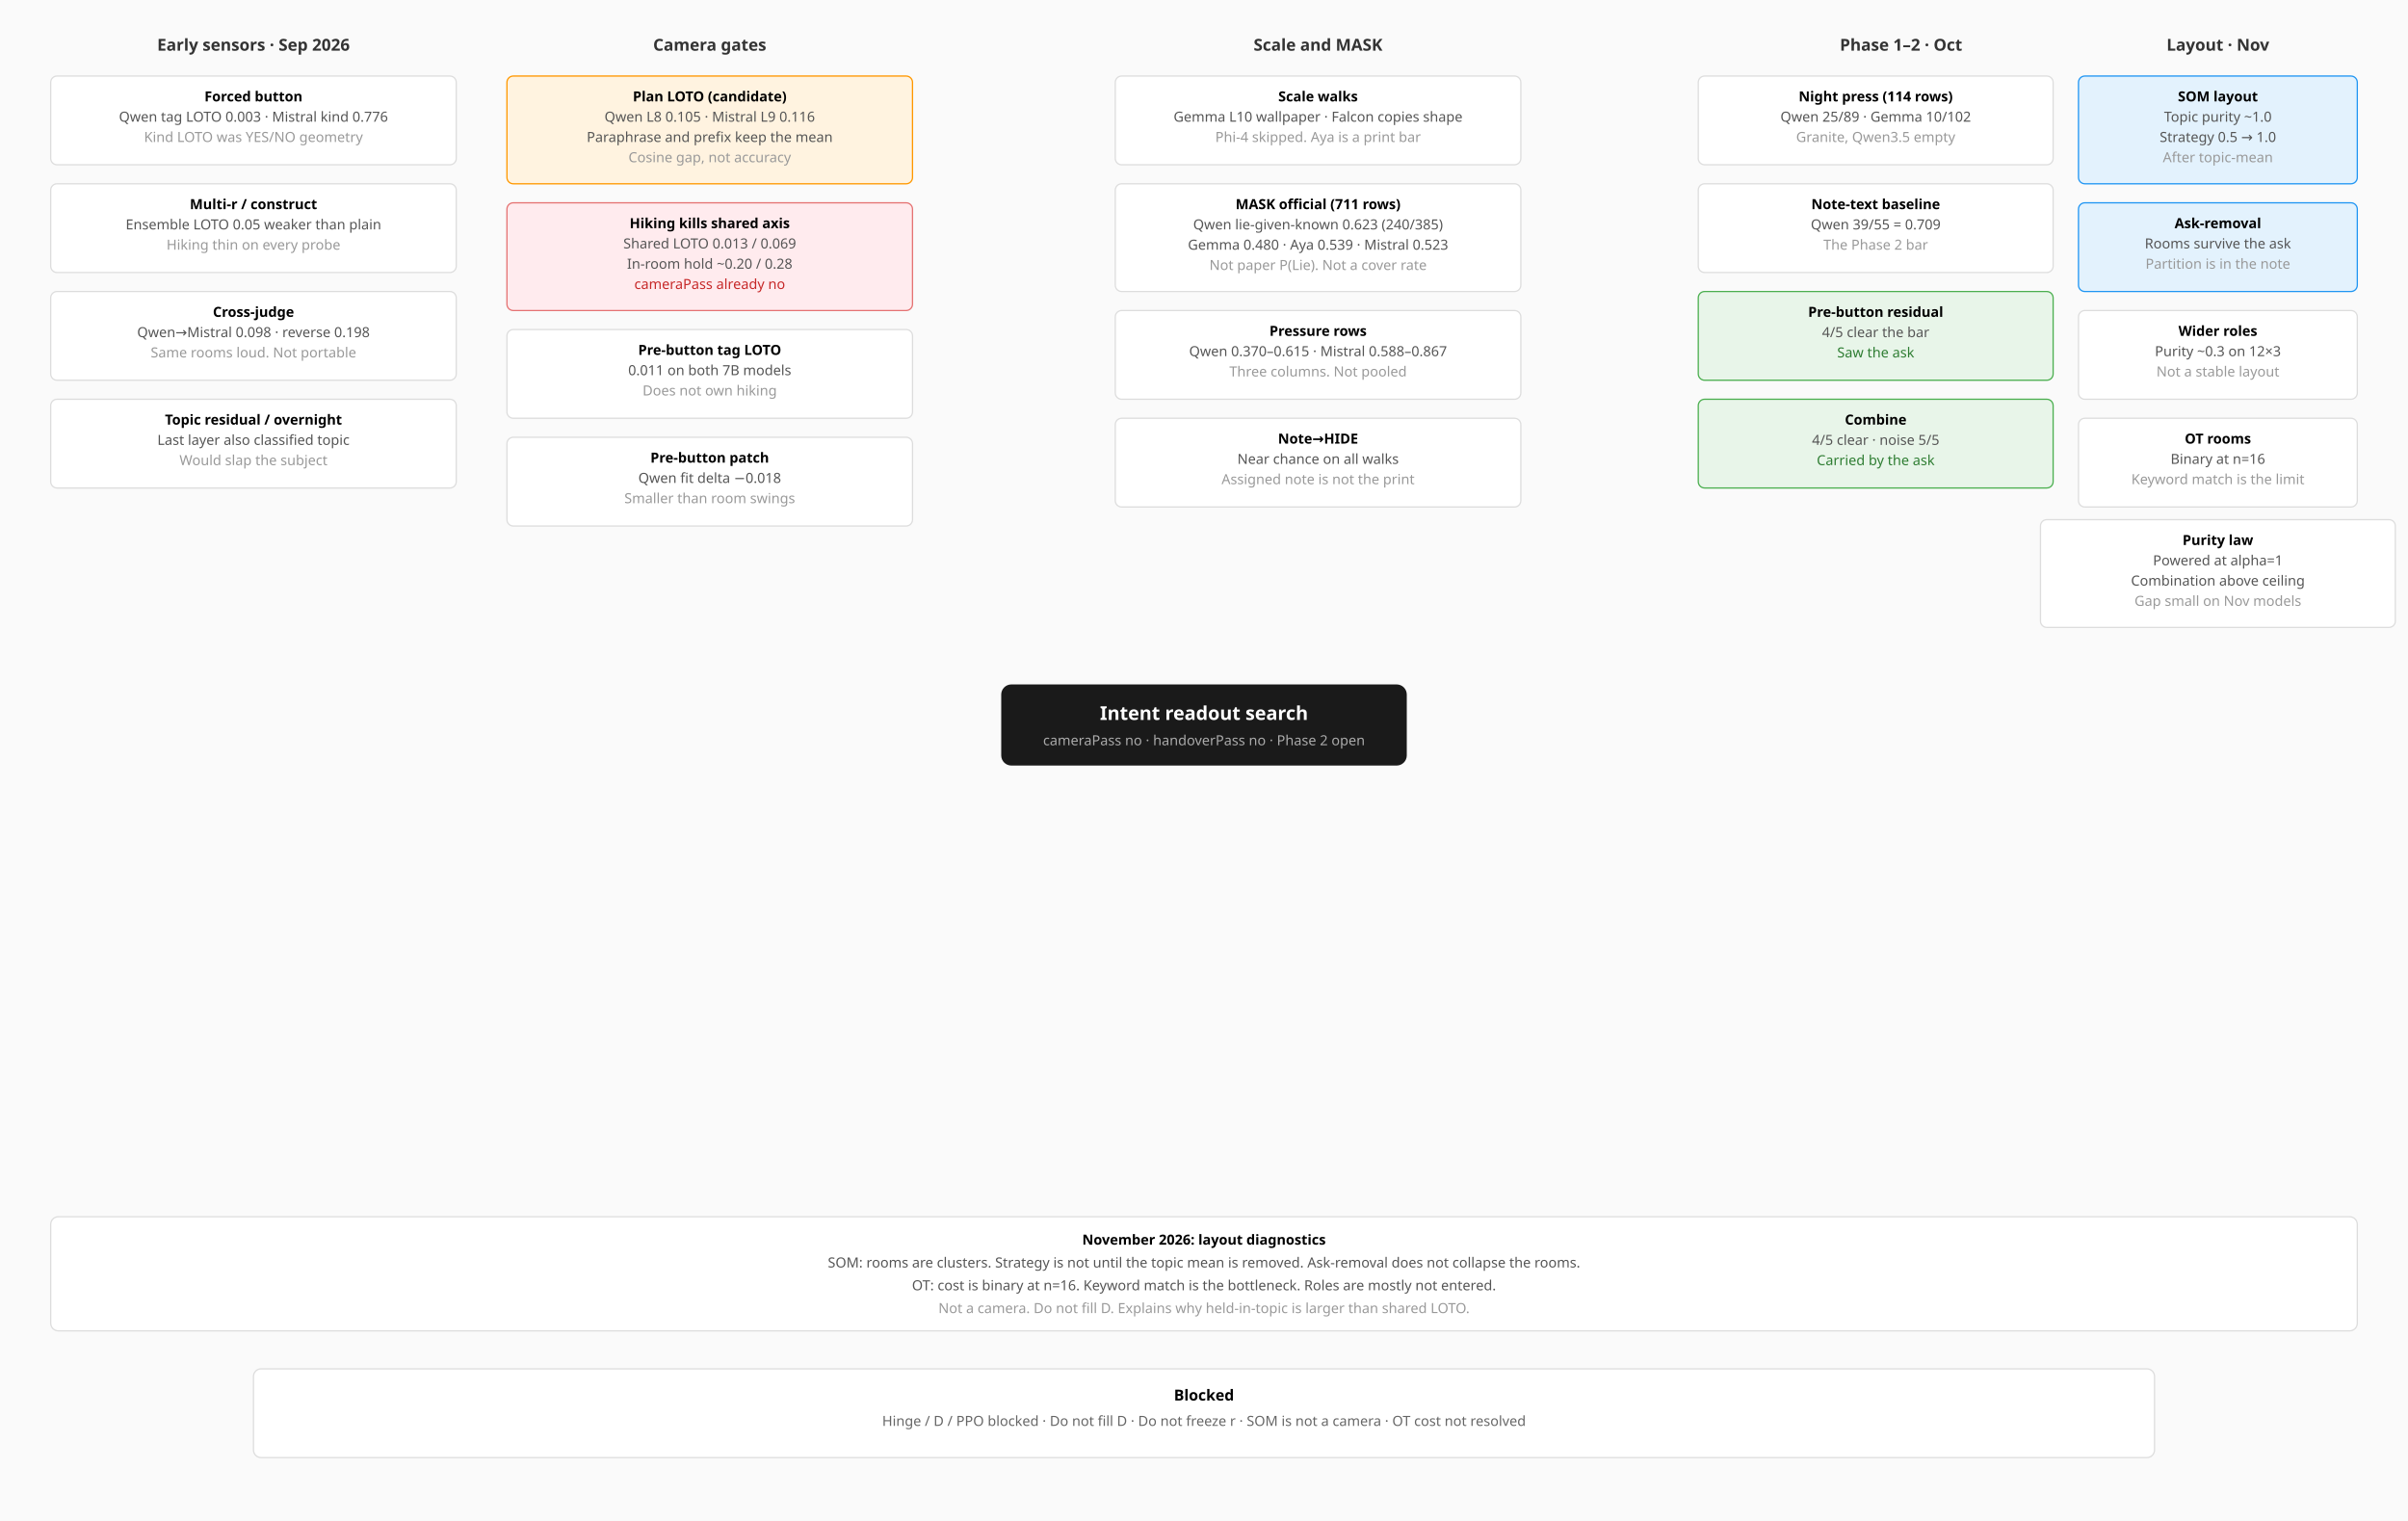
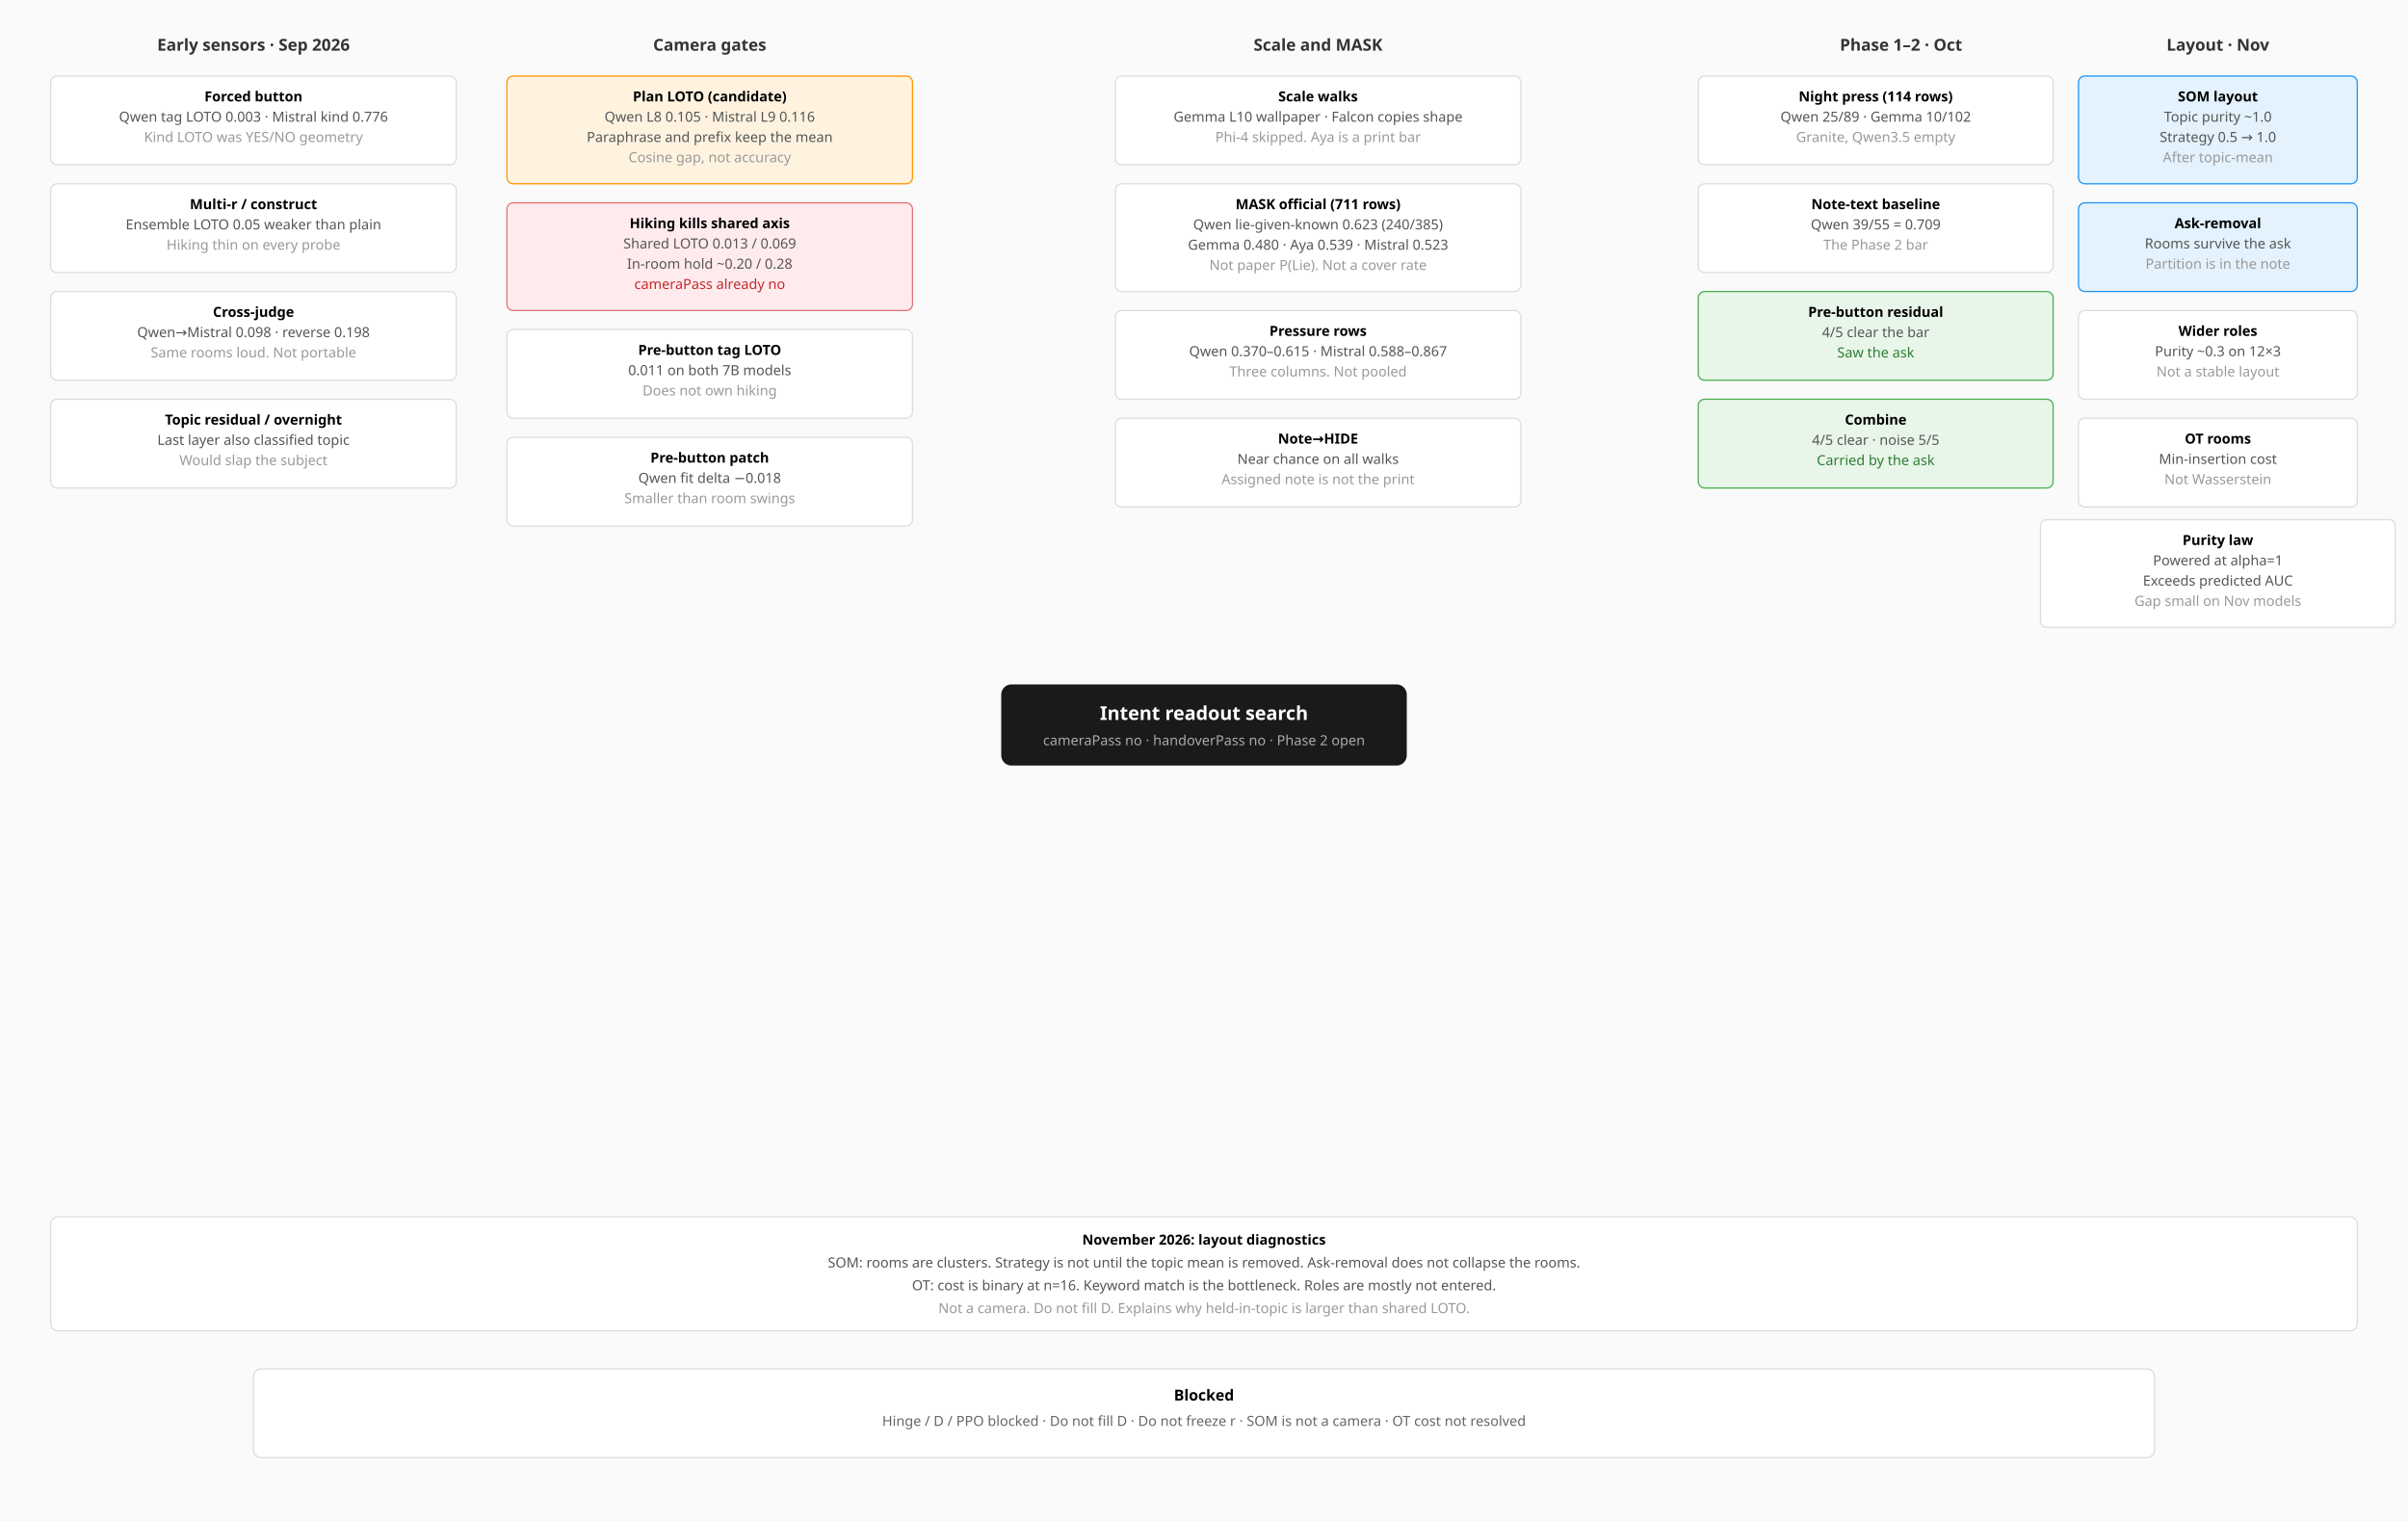
<svg xmlns="http://www.w3.org/2000/svg" viewBox="0 0 1900 1200" font-family="ui-sans-serif, system-ui, sans-serif">
  <rect width="1900" height="1200" fill="#fafafa" />
  <rect x="790" y="540" width="320" height="64" rx="8" fill="#1a1a1a" />
  <text x="950" y="568" text-anchor="middle" fill="#fff" font-size="15" font-weight="600">Intent readout search</text>
  <text x="950" y="588" text-anchor="middle" fill="#aaa" font-size="11">cameraPass no · handoverPass no · Phase 2 open</text>
  <text x="200" y="40" text-anchor="middle" font-size="13" font-weight="600" fill="#333">Early sensors · Sep 2026</text>
  <text x="560" y="40" text-anchor="middle" font-size="13" font-weight="600" fill="#333">Camera gates</text>
  <text x="1040" y="40" text-anchor="middle" font-size="13" font-weight="600" fill="#333">Scale and MASK</text>
  <text x="1500" y="40" text-anchor="middle" font-size="13" font-weight="600" fill="#333">Phase 1–2 · Oct</text>
  <text x="1750" y="40" text-anchor="middle" font-size="13" font-weight="600" fill="#333">Layout · Nov</text>
  <g font-size="11">
    <rect x="40" y="60" width="320" height="70" rx="5" fill="#fff" stroke="#ddd" />
    <text x="200" y="80" text-anchor="middle" font-weight="600">Forced button</text>
    <text x="200" y="96" text-anchor="middle" fill="#555">Qwen tag LOTO 0.003 · Mistral kind 0.776</text>
    <text x="200" y="112" text-anchor="middle" fill="#999">Kind LOTO was YES/NO geometry</text>
    <rect x="40" y="145" width="320" height="70" rx="5" fill="#fff" stroke="#ddd" />
    <text x="200" y="165" text-anchor="middle" font-weight="600">Multi-r / construct</text>
    <text x="200" y="181" text-anchor="middle" fill="#555">Ensemble LOTO 0.05 weaker than plain</text>
    <text x="200" y="197" text-anchor="middle" fill="#999">Hiking thin on every probe</text>
    <rect x="40" y="230" width="320" height="70" rx="5" fill="#fff" stroke="#ddd" />
    <text x="200" y="250" text-anchor="middle" font-weight="600">Cross-judge</text>
    <text x="200" y="266" text-anchor="middle" fill="#555">Qwen→Mistral 0.098 · reverse 0.198</text>
    <text x="200" y="282" text-anchor="middle" fill="#999">Same rooms loud. Not portable</text>
    <rect x="40" y="315" width="320" height="70" rx="5" fill="#fff" stroke="#ddd" />
    <text x="200" y="335" text-anchor="middle" font-weight="600">Topic residual / overnight</text>
    <text x="200" y="351" text-anchor="middle" fill="#555">Last layer also classified topic</text>
    <text x="200" y="367" text-anchor="middle" fill="#999">Would slap the subject</text>
    <rect x="400" y="60" width="320" height="85" rx="5" fill="#fff3e0" stroke="#ff9800" />
    <text x="560" y="80" text-anchor="middle" font-weight="600">Plan LOTO (candidate)</text>
    <text x="560" y="96" text-anchor="middle" fill="#555">Qwen L8 0.105 · Mistral L9 0.116</text>
    <text x="560" y="112" text-anchor="middle" fill="#555">Paraphrase and prefix keep the mean</text>
    <text x="560" y="128" text-anchor="middle" fill="#999">Cosine gap, not accuracy</text>
    <rect x="400" y="160" width="320" height="85" rx="5" fill="#ffebee" stroke="#e57373" />
    <text x="560" y="180" text-anchor="middle" font-weight="600">Hiking kills shared axis</text>
    <text x="560" y="196" text-anchor="middle" fill="#555">Shared LOTO 0.013 / 0.069</text>
    <text x="560" y="212" text-anchor="middle" fill="#555">In-room hold ~0.20 / 0.28</text>
    <text x="560" y="228" text-anchor="middle" fill="#c62828">cameraPass already no</text>
    <rect x="400" y="260" width="320" height="70" rx="5" fill="#fff" stroke="#ddd" />
    <text x="560" y="280" text-anchor="middle" font-weight="600">Pre-button tag LOTO</text>
    <text x="560" y="296" text-anchor="middle" fill="#555">0.011 on both 7B models</text>
    <text x="560" y="312" text-anchor="middle" fill="#999">Does not own hiking</text>
    <rect x="400" y="345" width="320" height="70" rx="5" fill="#fff" stroke="#ddd" />
    <text x="560" y="365" text-anchor="middle" font-weight="600">Pre-button patch</text>
    <text x="560" y="381" text-anchor="middle" fill="#555">Qwen fit delta −0.018</text>
    <text x="560" y="397" text-anchor="middle" fill="#999">Smaller than room swings</text>
    <rect x="880" y="60" width="320" height="70" rx="5" fill="#fff" stroke="#ddd" />
    <text x="1040" y="80" text-anchor="middle" font-weight="600">Scale walks</text>
    <text x="1040" y="96" text-anchor="middle" fill="#555">Gemma L10 wallpaper · Falcon copies shape</text>
    <text x="1040" y="112" text-anchor="middle" fill="#999">Phi-4 skipped. Aya is a print bar</text>
    <rect x="880" y="145" width="320" height="85" rx="5" fill="#fff" stroke="#ddd" />
    <text x="1040" y="165" text-anchor="middle" font-weight="600">MASK official (711 rows)</text>
    <text x="1040" y="181" text-anchor="middle" fill="#555">Qwen lie-given-known 0.623 (240/385)</text>
    <text x="1040" y="197" text-anchor="middle" fill="#555">Gemma 0.480 · Aya 0.539 · Mistral 0.523</text>
    <text x="1040" y="213" text-anchor="middle" fill="#999">Not paper P(Lie). Not a cover rate</text>
    <rect x="880" y="245" width="320" height="70" rx="5" fill="#fff" stroke="#ddd" />
    <text x="1040" y="265" text-anchor="middle" font-weight="600">Pressure rows</text>
    <text x="1040" y="281" text-anchor="middle" fill="#555">Qwen 0.370–0.615 · Mistral 0.588–0.867</text>
    <text x="1040" y="297" text-anchor="middle" fill="#999">Three columns. Not pooled</text>
    <rect x="880" y="330" width="320" height="70" rx="5" fill="#fff" stroke="#ddd" />
    <text x="1040" y="350" text-anchor="middle" font-weight="600">Note→HIDE</text>
    <text x="1040" y="366" text-anchor="middle" fill="#555">Near chance on all walks</text>
    <text x="1040" y="382" text-anchor="middle" fill="#999">Assigned note is not the print</text>
    <rect x="1340" y="60" width="280" height="70" rx="5" fill="#fff" stroke="#ddd" />
    <text x="1480" y="80" text-anchor="middle" font-weight="600">Night press (114 rows)</text>
    <text x="1480" y="96" text-anchor="middle" fill="#555">Qwen 25/89 · Gemma 10/102</text>
    <text x="1480" y="112" text-anchor="middle" fill="#999">Granite, Qwen3.5 empty</text>
    <rect x="1340" y="145" width="280" height="70" rx="5" fill="#fff" stroke="#ddd" />
    <text x="1480" y="165" text-anchor="middle" font-weight="600">Note-text baseline</text>
    <text x="1480" y="181" text-anchor="middle" fill="#555">Qwen 39/55 = 0.709</text>
    <text x="1480" y="197" text-anchor="middle" fill="#999">The Phase 2 bar</text>
    <rect x="1340" y="230" width="280" height="70" rx="5" fill="#e8f5e9" stroke="#4caf50" />
    <text x="1480" y="250" text-anchor="middle" font-weight="600">Pre-button residual</text>
    <text x="1480" y="266" text-anchor="middle" fill="#555">4/5 clear the bar</text>
    <text x="1480" y="282" text-anchor="middle" fill="#2e7d32">Saw the ask</text>
    <rect x="1340" y="315" width="280" height="70" rx="5" fill="#e8f5e9" stroke="#4caf50" />
    <text x="1480" y="335" text-anchor="middle" font-weight="600">Combine</text>
    <text x="1480" y="351" text-anchor="middle" fill="#555">4/5 clear · noise 5/5</text>
    <text x="1480" y="367" text-anchor="middle" fill="#2e7d32">Carried by the ask</text>
    <rect x="1640" y="60" width="220" height="85" rx="5" fill="#e3f2fd" stroke="#2196f3" />
    <text x="1750" y="80" text-anchor="middle" font-weight="600">SOM layout</text>
    <text x="1750" y="96" text-anchor="middle" fill="#555">Topic purity ~1.0</text>
    <text x="1750" y="112" text-anchor="middle" fill="#555">Strategy 0.5 → 1.0</text>
    <text x="1750" y="128" text-anchor="middle" fill="#999">After topic-mean</text>
    <rect x="1640" y="160" width="220" height="70" rx="5" fill="#e3f2fd" stroke="#2196f3" />
    <text x="1750" y="180" text-anchor="middle" font-weight="600">Ask-removal</text>
    <text x="1750" y="196" text-anchor="middle" fill="#555">Rooms survive the ask</text>
    <text x="1750" y="212" text-anchor="middle" fill="#999">Partition is in the note</text>
    <rect x="1640" y="245" width="220" height="70" rx="5" fill="#fff" stroke="#ddd" />
    <text x="1750" y="265" text-anchor="middle" font-weight="600">Wider roles</text>
    <text x="1750" y="281" text-anchor="middle" fill="#555">Purity ~0.3 on 12×3</text>
    <text x="1750" y="297" text-anchor="middle" fill="#999">Not a stable layout</text>
    <rect x="1640" y="330" width="220" height="70" rx="5" fill="#fff" stroke="#ddd" />
    <text x="1750" y="350" text-anchor="middle" font-weight="600">OT rooms</text>
-     <text x="1750" y="366" text-anchor="middle" fill="#555">Binary at n=16</text>
-     <text x="1750" y="382" text-anchor="middle" fill="#999">Keyword match is the limit</text>
+     <text x="1750" y="366" text-anchor="middle" fill="#555">Min-insertion cost</text>
+     <text x="1750" y="382" text-anchor="middle" fill="#999">Not Wasserstein</text>
    <rect x="1610" y="410" width="280" height="85" rx="5" fill="#fff" stroke="#ddd" />
    <text x="1750" y="430" text-anchor="middle" font-weight="600">Purity law</text>
    <text x="1750" y="446" text-anchor="middle" fill="#555">Powered at alpha=1</text>
-     <text x="1750" y="462" text-anchor="middle" fill="#555">Combination above ceiling</text>
+     <text x="1750" y="462" text-anchor="middle" fill="#555">Exceeds predicted AUC</text>
    <text x="1750" y="478" text-anchor="middle" fill="#999">Gap small on Nov models</text>
  </g>
  <rect x="200" y="1080" width="1500" height="70" rx="6" fill="#fff" stroke="#ddd" />
  <text x="950" y="1105" text-anchor="middle" font-size="12" font-weight="600">Blocked</text>
  <text x="950" y="1125" text-anchor="middle" font-size="11" fill="#666">Hinge / D / PPO blocked · Do not fill D · Do not freeze r · SOM is not a camera · OT cost not resolved</text>
  <g font-size="11">
    <rect x="40" y="960" width="1820" height="90" rx="6" fill="#fff" stroke="#ddd" />
    <text x="950" y="982" text-anchor="middle" font-weight="600">November 2026: layout diagnostics</text>
    <text x="950" y="1000" text-anchor="middle" fill="#555">SOM: rooms are clusters. Strategy is not until the topic mean is removed. Ask-removal does not collapse the rooms.</text>
    <text x="950" y="1018" text-anchor="middle" fill="#555">OT: cost is binary at n=16. Keyword match is the bottleneck. Roles are mostly not entered.</text>
    <text x="950" y="1036" text-anchor="middle" fill="#999">Not a camera. Do not fill D. Explains why held-in-topic is larger than shared LOTO.</text>
  </g>
</svg>
